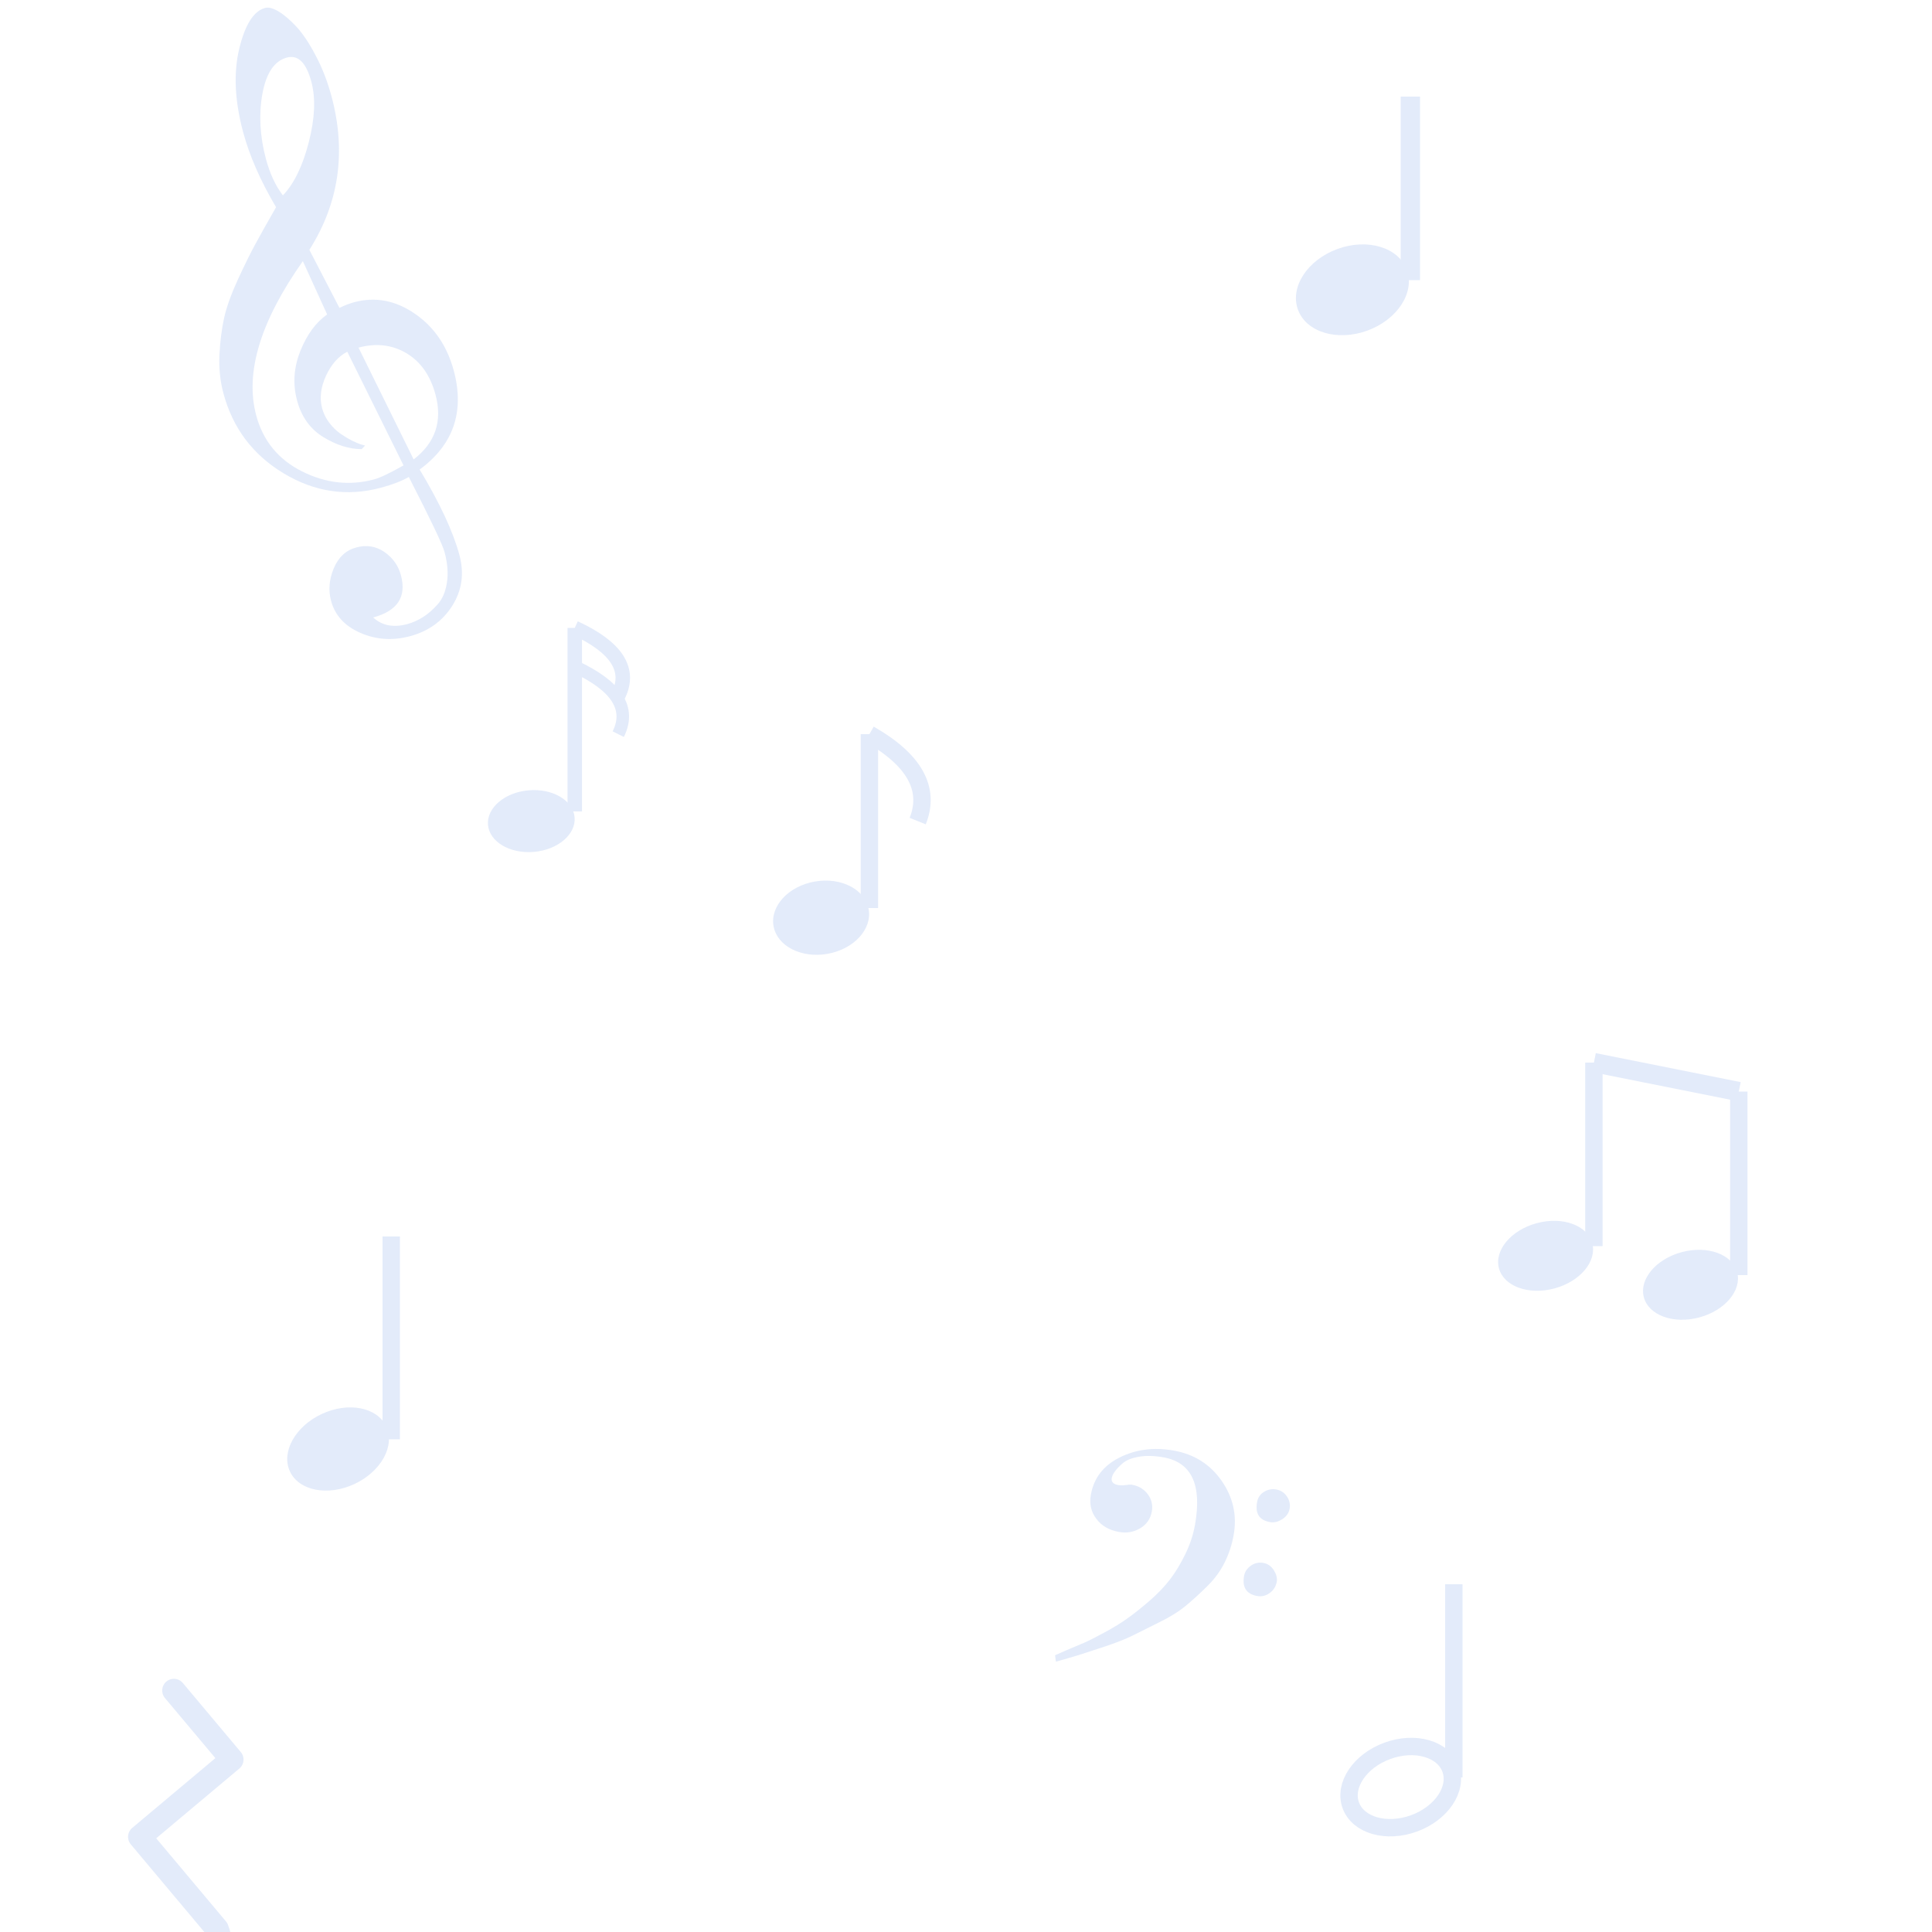
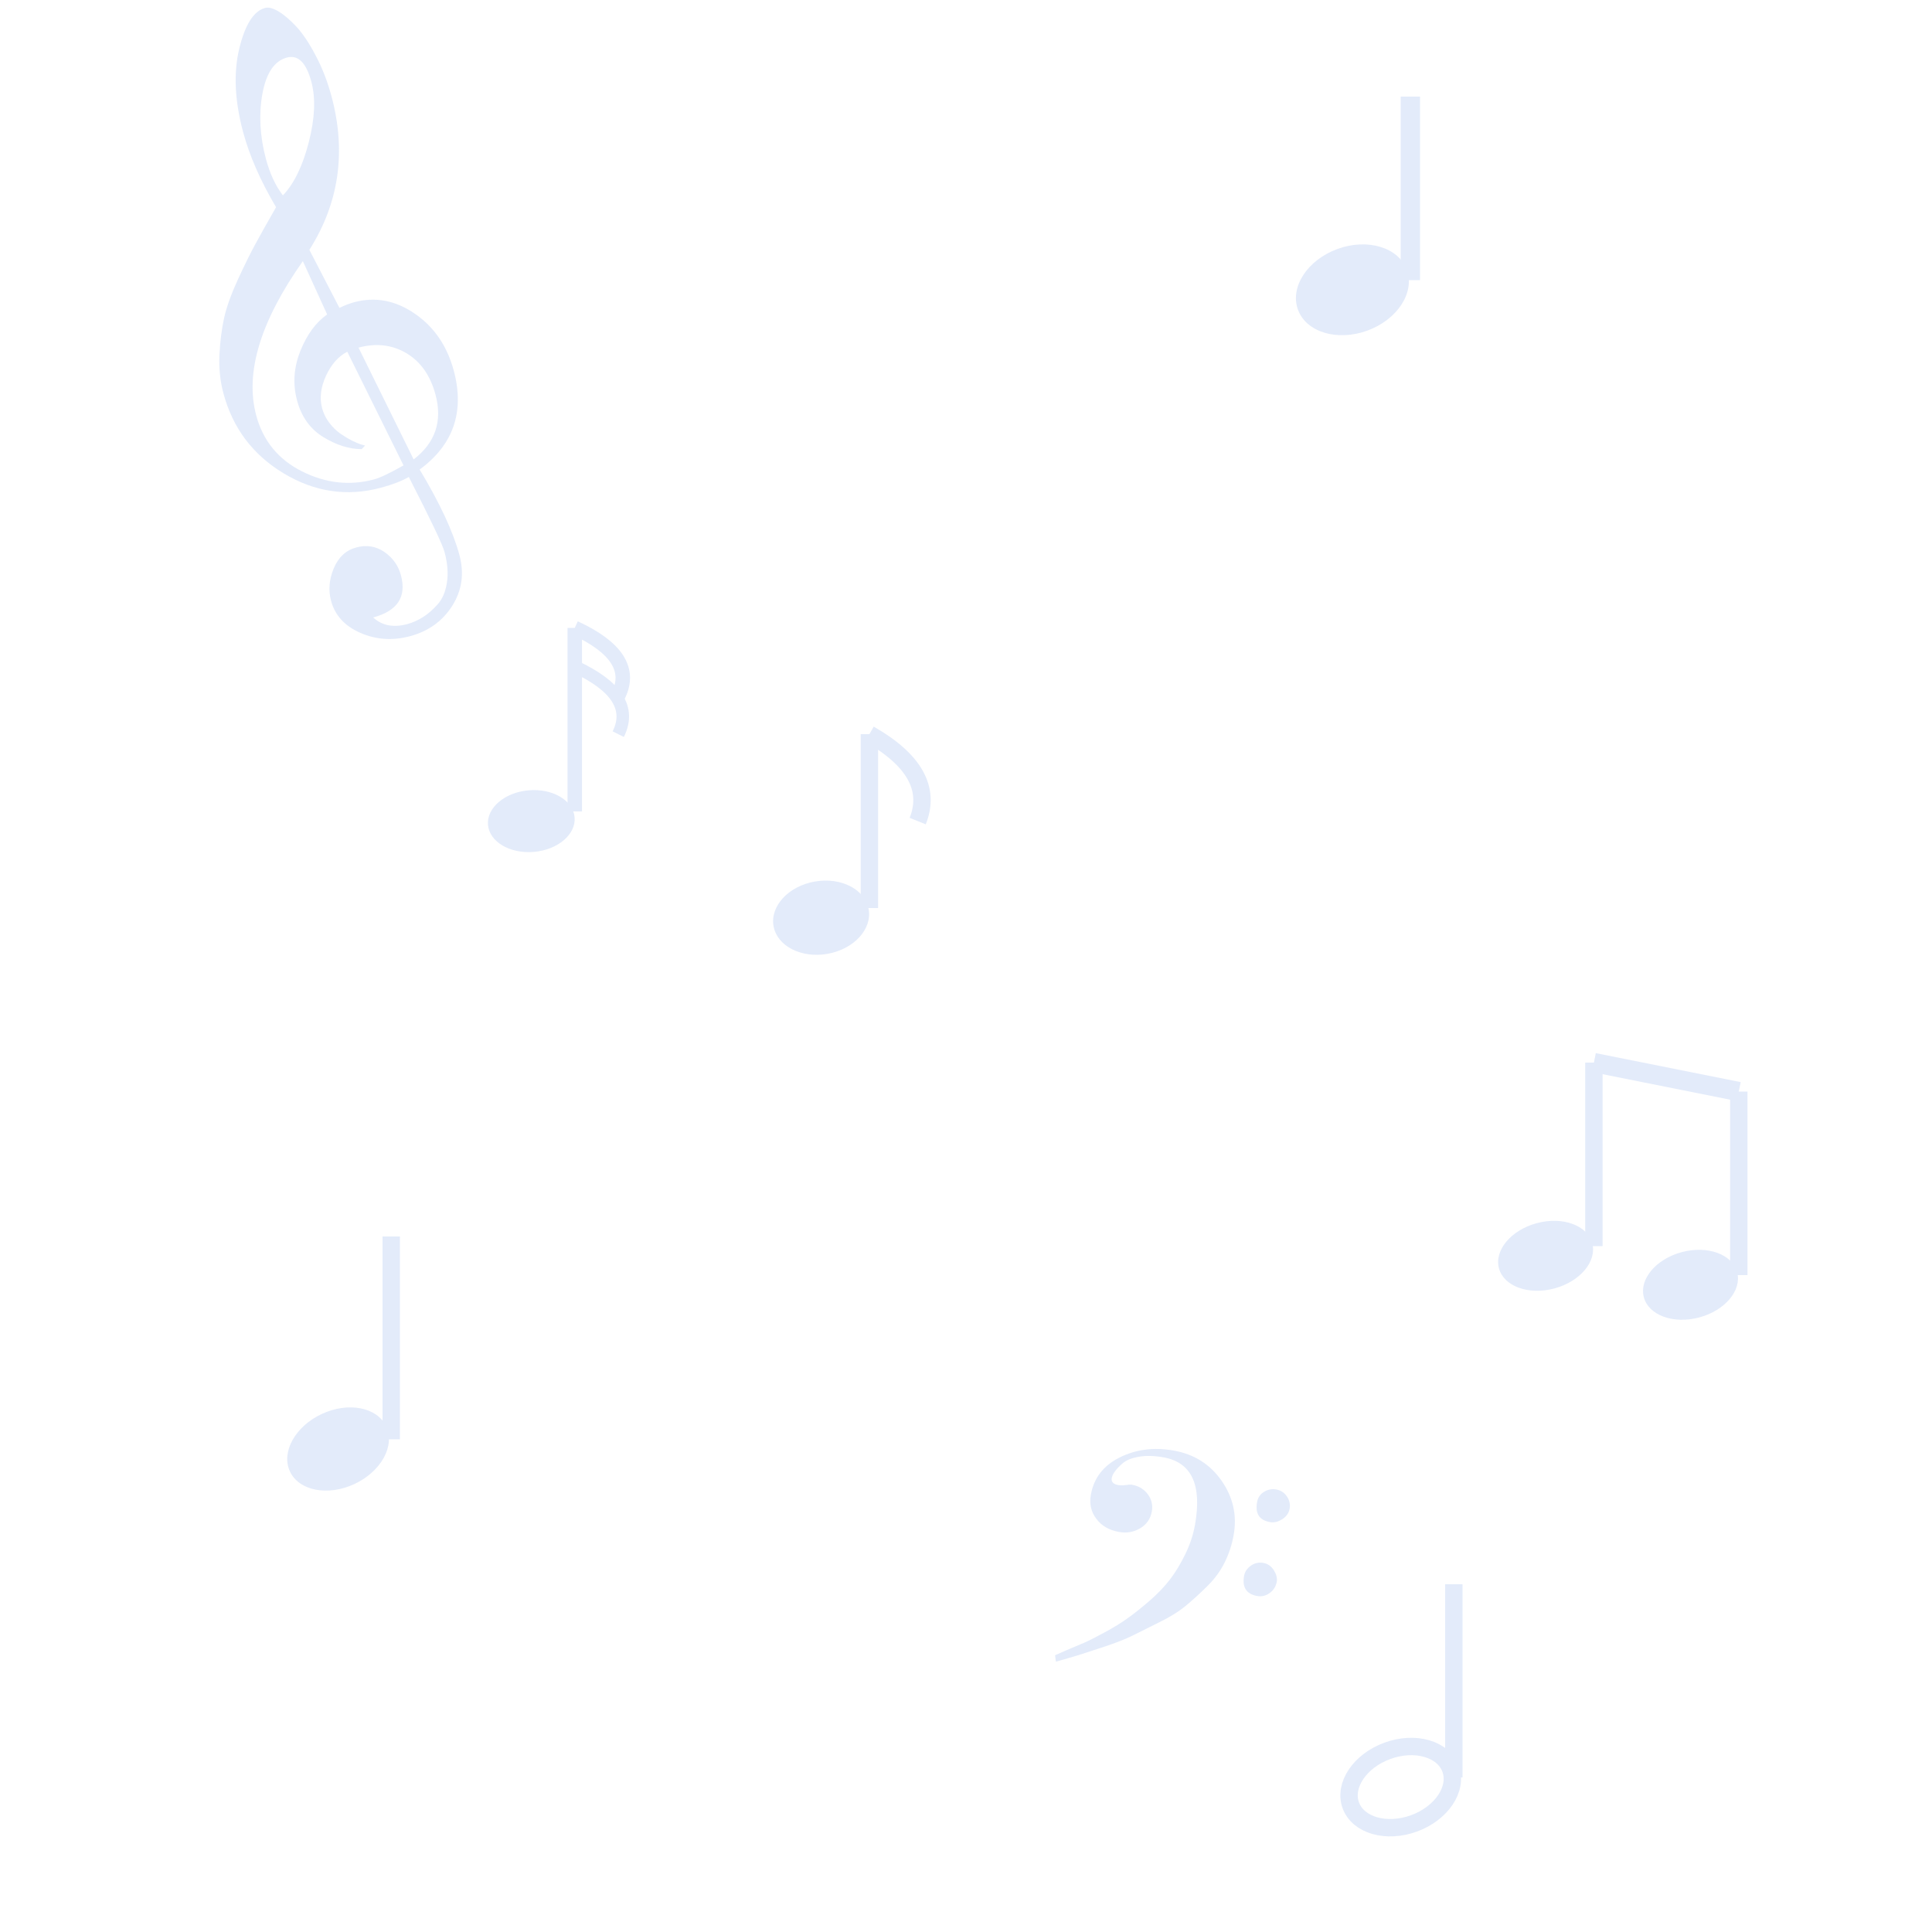
<svg xmlns="http://www.w3.org/2000/svg" width="200" height="200" viewBox="0 0 200 200">
  <g fill="#c7d7f5" opacity="0.5">
    <text x="20" y="55" font-family="serif" font-size="56" transform="rotate(-15 20 55)">𝄞</text>
    <ellipse cx="140" cy="30" rx="6" ry="4.5" transform="rotate(-20 140 30)" />
    <line x1="146" y1="29" x2="146" y2="10" stroke="#c7d7f5" stroke-width="2" />
    <ellipse cx="85" cy="95" rx="5" ry="3.8" transform="rotate(-10 85 95)" />
    <line x1="90" y1="94" x2="90" y2="76" stroke="#c7d7f5" stroke-width="1.8" />
    <path d="M 90 76 Q 97 80 95 85" fill="none" stroke="#c7d7f5" stroke-width="1.8" />
    <ellipse cx="160" cy="130" rx="5" ry="3.5" transform="rotate(-15 160 130)" />
    <ellipse cx="175" cy="133" rx="5" ry="3.5" transform="rotate(-15 175 133)" />
    <line x1="165" y1="129" x2="165" y2="110" stroke="#c7d7f5" stroke-width="1.8" />
    <line x1="180" y1="132" x2="180" y2="113" stroke="#c7d7f5" stroke-width="1.8" />
    <line x1="165" y1="110" x2="180" y2="113" stroke="#c7d7f5" stroke-width="2" />
-     <g transform="translate(18, 175) rotate(5) scale(1.1)" fill="none" stroke="#c7d7f5" stroke-width="2.2" stroke-linecap="round" stroke-linejoin="round">
-       <path d="M 0 0 L 6 6 L -2 14 L 6 22 C 8 26 4 30 0 28 C -2 27 -1 24 1 24 C 3 24 4 26 2 28" />
-     </g>
    <text x="105" y="178" font-family="serif" font-size="40" transform="rotate(10 105 178)">𝄢</text>
    <ellipse cx="35" cy="150" rx="5.5" ry="4" transform="rotate(-25 35 150)" />
    <line x1="40.5" y1="149" x2="40.5" y2="128" stroke="#c7d7f5" stroke-width="1.8" />
    <ellipse cx="55" cy="85" rx="4.5" ry="3.2" transform="rotate(-5 55 85)" />
    <line x1="59.5" y1="84" x2="59.5" y2="65" stroke="#c7d7f5" stroke-width="1.5" />
    <path d="M 59.5 65 Q 66 68 64 72" fill="none" stroke="#c7d7f5" stroke-width="1.5" />
    <path d="M 59.5 69 Q 66 72 64 76" fill="none" stroke="#c7d7f5" stroke-width="1.3" />
    <ellipse cx="145" cy="185" rx="5.5" ry="4" transform="rotate(-20 145 185)" fill="none" stroke="#c7d7f5" stroke-width="1.8" />
    <line x1="150.5" y1="184" x2="150.5" y2="164" stroke="#c7d7f5" stroke-width="1.8" />
  </g>
</svg>
